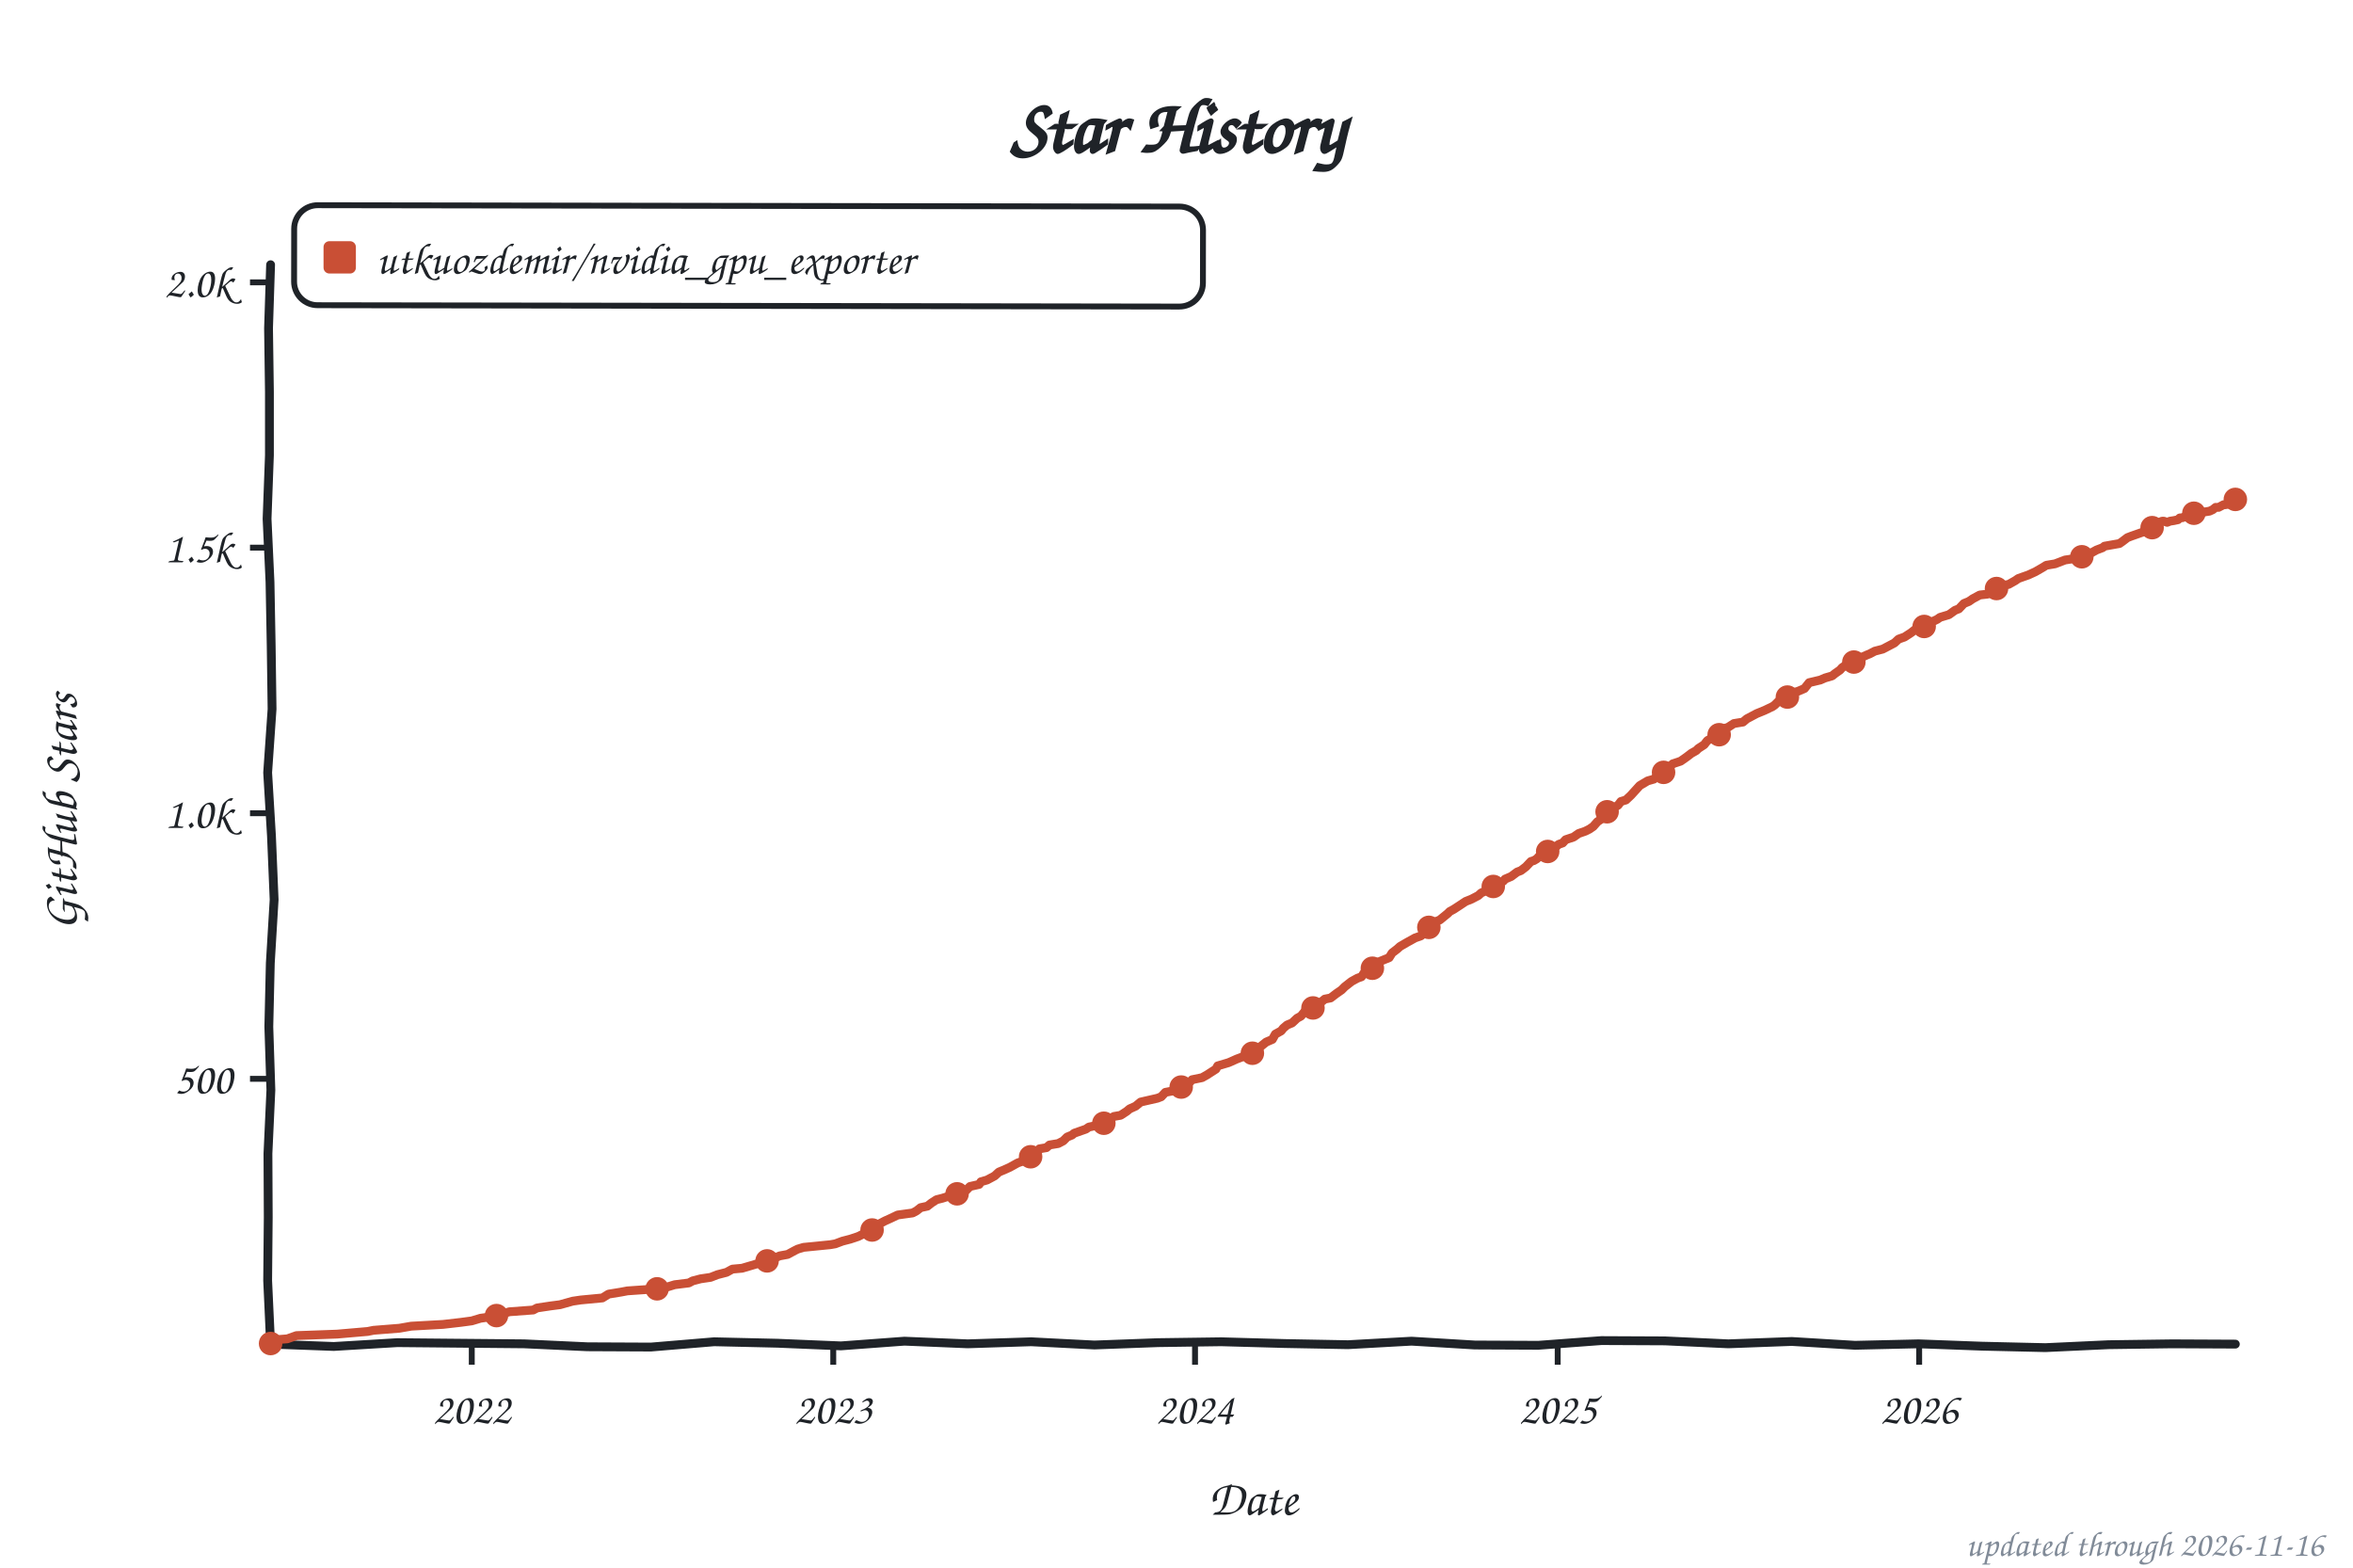
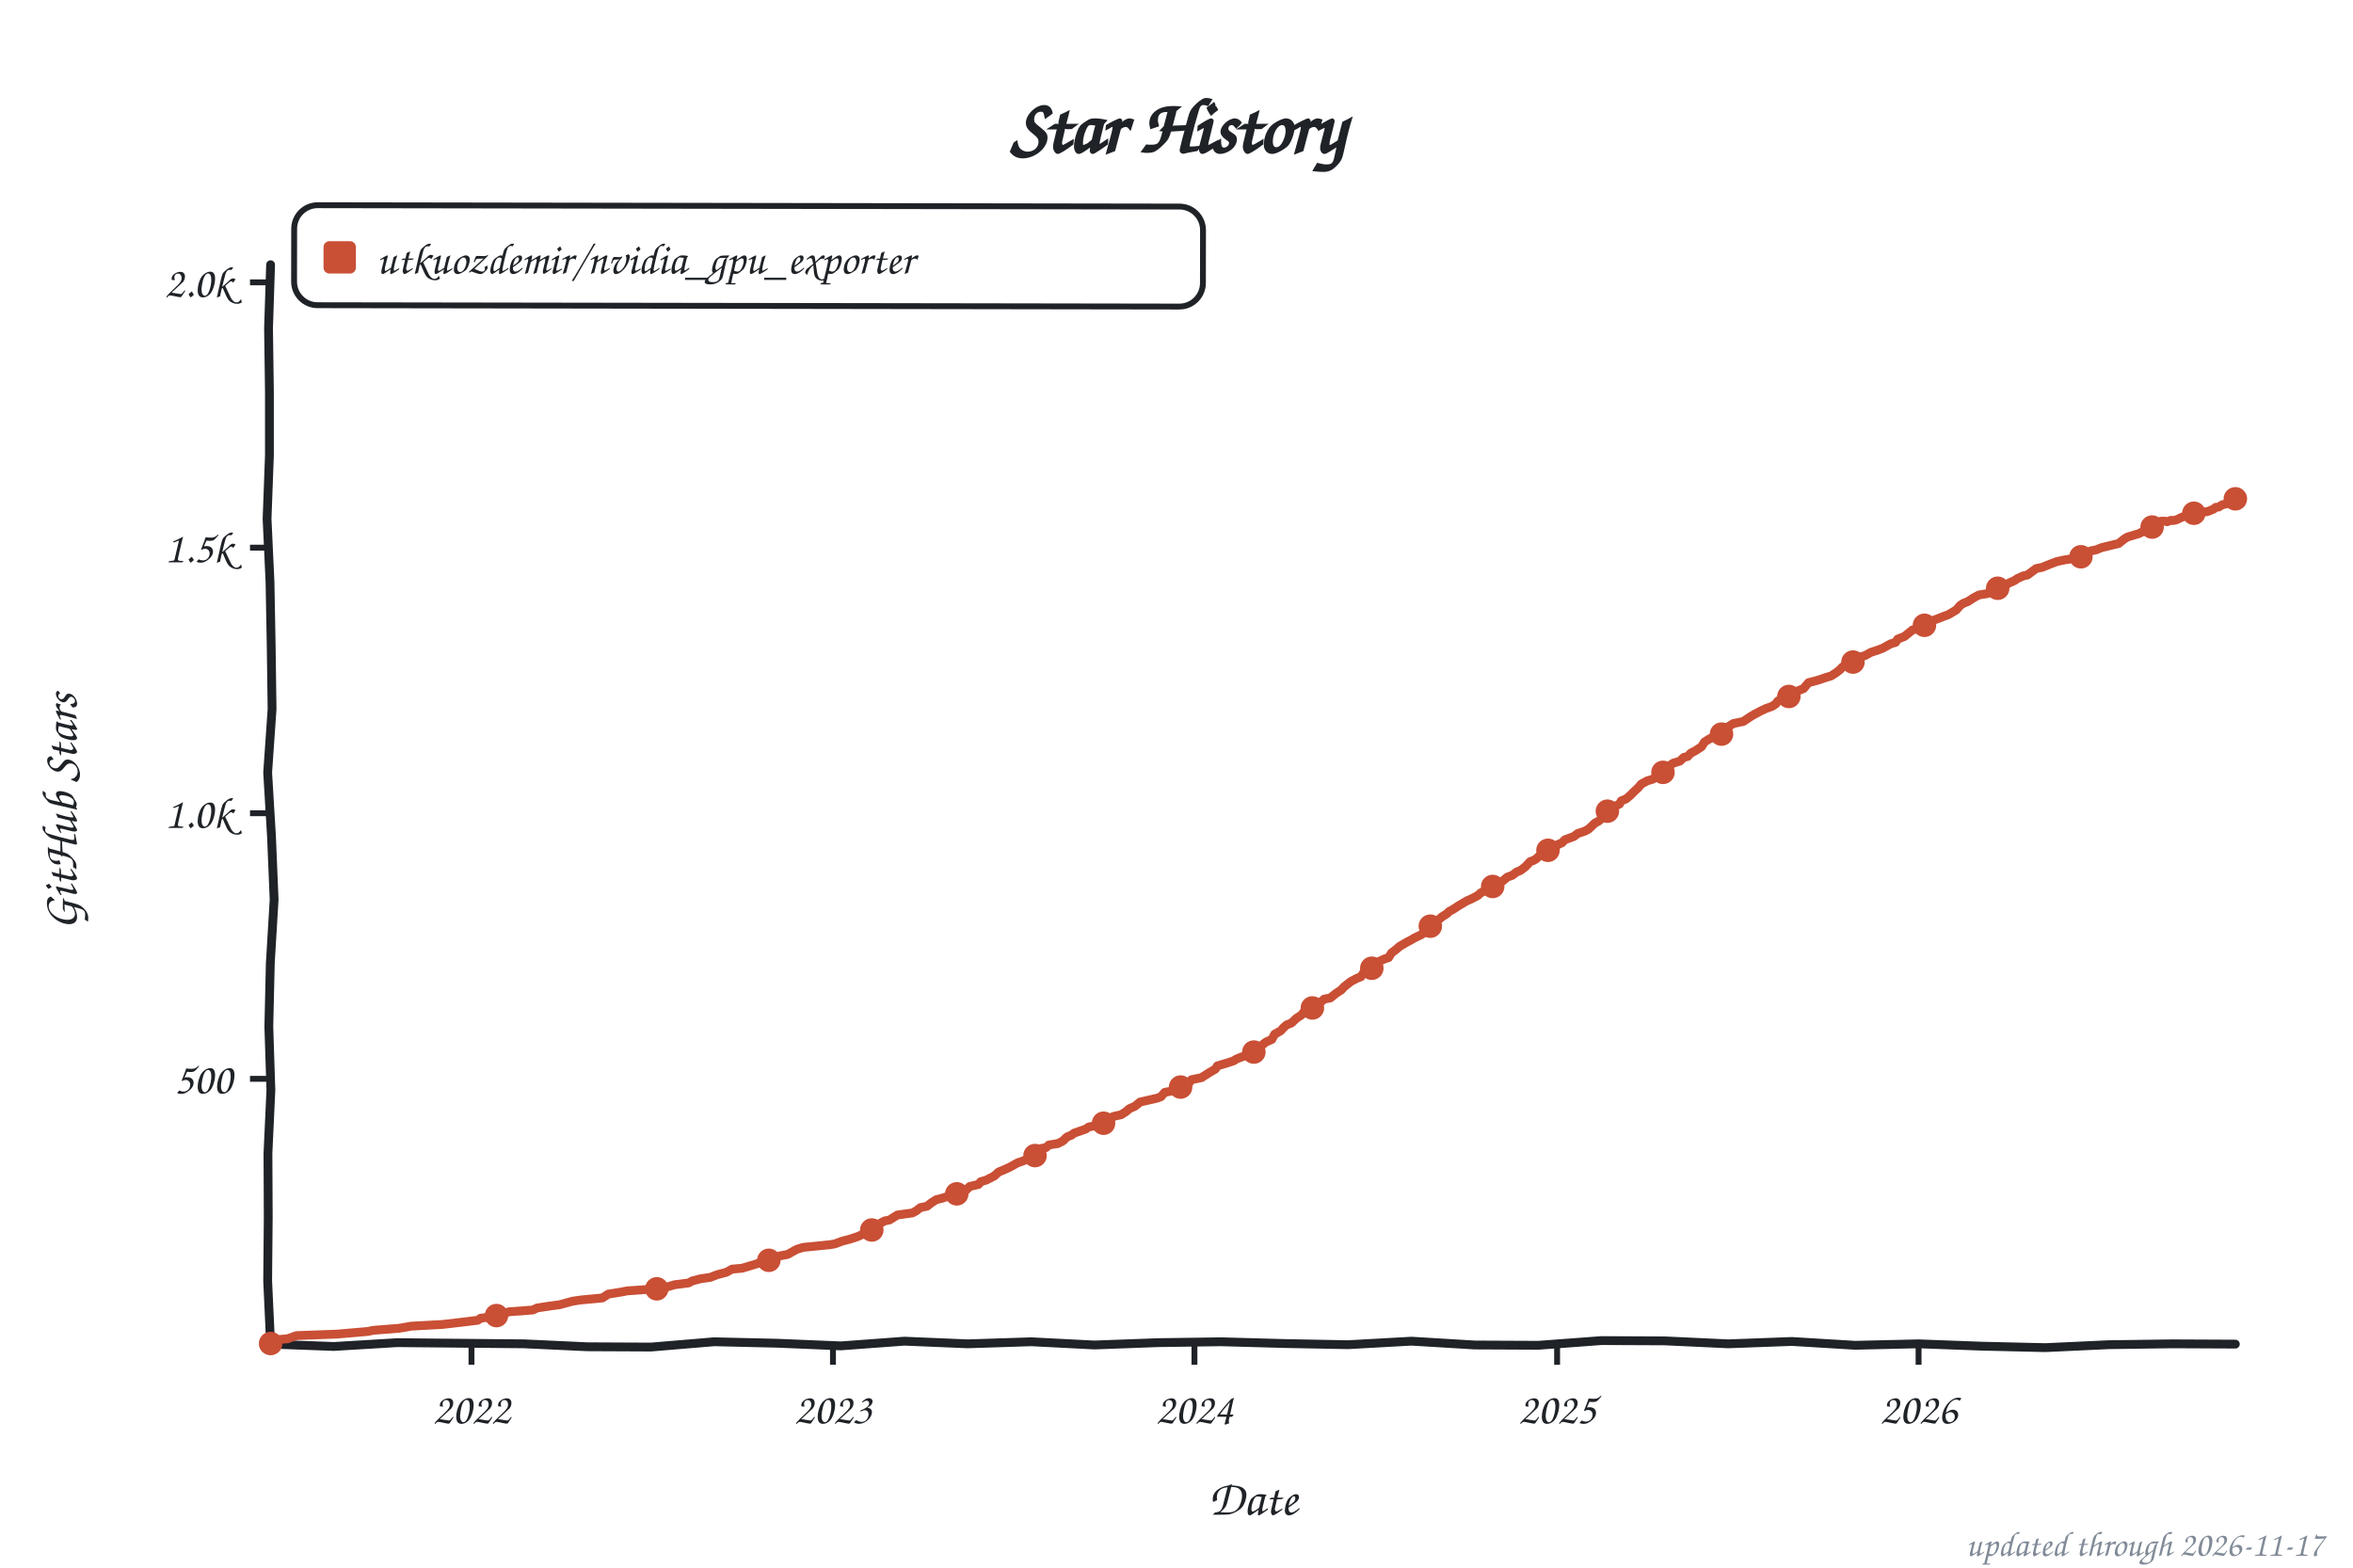
<svg xmlns="http://www.w3.org/2000/svg" width="800" height="533" viewBox="0 0 800 533" role="img" aria-label="Star history of utkuozdemir/nvidia_gpu_exporter">
  <style>text{font-family:"Comic Sans MS","Chalkboard SE","Comic Neue","Marker Felt",cursive}</style>
  <text x="400" y="52" font-size="26" font-weight="bold" text-anchor="middle" fill="#1f2328">Star History</text>
  <rect x="100" y="70" width="309" height="34" rx="8" fill="none" stroke="#1f2328" stroke-width="2" transform="rotate(0.09 254 87)" />
  <rect x="110" y="82" width="11" height="11" rx="2" fill="#c94f35" />
  <text x="128" y="93" font-size="15" fill="#1f2328" textLength="270" lengthAdjust="spacingAndGlyphs">utkuozdemir/nvidia_gpu_exporter</text>
  <line x1="85" y1="366.8" x2="92" y2="366.8" stroke="#1f2328" stroke-width="2" />
  <text x="79" y="371.8" font-size="15" text-anchor="end" fill="#1f2328">500</text>
  <line x1="85" y1="276.5" x2="92" y2="276.5" stroke="#1f2328" stroke-width="2" />
  <text x="79" y="281.5" font-size="15" text-anchor="end" fill="#1f2328">1.0k</text>
  <line x1="85" y1="186.2" x2="92" y2="186.2" stroke="#1f2328" stroke-width="2" />
  <text x="79" y="191.2" font-size="15" text-anchor="end" fill="#1f2328">1.5k</text>
  <line x1="85" y1="96.0" x2="92" y2="96.0" stroke="#1f2328" stroke-width="2" />
  <text x="79" y="101.0" font-size="15" text-anchor="end" fill="#1f2328">2.0k</text>
-   <line x1="160.4" y1="457" x2="160.4" y2="464" stroke="#1f2328" stroke-width="2" />
-   <text x="160.4" y="484" font-size="15" text-anchor="middle" fill="#1f2328">2022</text>
-   <line x1="283.3" y1="457" x2="283.3" y2="464" stroke="#1f2328" stroke-width="2" />
-   <text x="283.3" y="484" font-size="15" text-anchor="middle" fill="#1f2328">2023</text>
-   <line x1="406.3" y1="457" x2="406.3" y2="464" stroke="#1f2328" stroke-width="2" />
-   <text x="406.3" y="484" font-size="15" text-anchor="middle" fill="#1f2328">2024</text>
-   <line x1="529.6" y1="457" x2="529.6" y2="464" stroke="#1f2328" stroke-width="2" />
-   <text x="529.6" y="484" font-size="15" text-anchor="middle" fill="#1f2328">2025</text>
-   <line x1="652.5" y1="457" x2="652.5" y2="464" stroke="#1f2328" stroke-width="2" />
-   <text x="652.5" y="484" font-size="15" text-anchor="middle" fill="#1f2328">2026</text>
+   <line x1="160.3" y1="457" x2="160.3" y2="464" stroke="#1f2328" stroke-width="2" />
+   <text x="160.3" y="484" font-size="15" text-anchor="middle" fill="#1f2328">2022</text>
+   <line x1="283.2" y1="457" x2="283.2" y2="464" stroke="#1f2328" stroke-width="2" />
+   <text x="283.2" y="484" font-size="15" text-anchor="middle" fill="#1f2328">2023</text>
+   <line x1="406.1" y1="457" x2="406.1" y2="464" stroke="#1f2328" stroke-width="2" />
+   <text x="406.1" y="484" font-size="15" text-anchor="middle" fill="#1f2328">2024</text>
+   <line x1="529.4" y1="457" x2="529.4" y2="464" stroke="#1f2328" stroke-width="2" />
+   <text x="529.4" y="484" font-size="15" text-anchor="middle" fill="#1f2328">2025</text>
+   <line x1="652.3" y1="457" x2="652.3" y2="464" stroke="#1f2328" stroke-width="2" />
+   <text x="652.3" y="484" font-size="15" text-anchor="middle" fill="#1f2328">2026</text>
  <text x="426" y="515" font-size="17" text-anchor="middle" fill="#1f2328">Date</text>
  <text x="26" y="276" font-size="17" text-anchor="middle" fill="#1f2328" transform="rotate(-90 26 276)">GitHub Stars</text>
  <path d="M 92.0,90.0 L 91.3,111.6 L 91.6,133.2 L 91.6,154.8 L 90.8,176.4 L 91.8,197.9 L 92.2,219.5 L 92.5,241.1 L 91.0,262.7 L 92.3,284.3 L 93.2,305.9 L 91.9,327.5 L 91.4,349.1 L 92.1,370.6 L 91.1,392.2 L 91.2,413.8 L 91.0,435.4 L 92.0,457.0 L 113.5,457.8 L 135.1,456.5 L 156.6,456.7 L 178.2,456.9 L 199.7,457.9 L 221.3,458.0 L 242.8,456.2 L 264.4,456.7 L 285.9,457.6 L 307.5,456.0 L 329.0,456.9 L 350.6,456.2 L 372.1,457.3 L 393.7,456.5 L 415.2,456.2 L 436.8,456.8 L 458.3,457.2 L 479.9,456.0 L 501.4,457.3 L 523.0,457.4 L 544.5,455.8 L 566.1,455.9 L 587.6,456.9 L 609.2,456.1 L 630.7,457.4 L 652.3,456.9 L 673.8,457.7 L 695.4,458.2 L 716.9,457.2 L 738.5,456.9 L 760.0,457.0" fill="none" stroke="#1f2328" stroke-width="3" stroke-linecap="round" stroke-linejoin="round" />
-   <path d="M 92.0,456.8 L 92.7,455.6 L 97.7,455.2 L 100.8,454.1 L 114.6,453.6 L 125.0,452.7 L 127.0,452.3 L 135.8,451.6 L 139.8,450.9 L 150.6,450.3 L 156.7,449.6 L 160.4,449.1 L 163.4,448.2 L 167.8,447.6 L 171.5,446.5 L 173.2,446.0 L 181.3,445.4 L 182.6,444.7 L 187.3,444.0 L 190.4,443.6 L 194.7,442.4 L 197.4,442.0 L 204.8,441.3 L 206.9,440.0 L 211.2,439.3 L 213.3,438.9 L 223.4,438.2 L 227.1,437.5 L 229.4,436.8 L 234.2,436.2 L 235.5,435.5 L 238.2,434.8 L 241.6,434.3 L 243.9,433.4 L 247.0,432.6 L 249.0,431.5 L 252.3,431.2 L 257.4,429.7 L 259.1,429.0 L 263.1,427.8 L 265.1,427.0 L 267.8,426.5 L 270.2,425.2 L 271.2,424.7 L 273.2,424.1 L 282.3,423.2 L 284.0,422.9 L 286.4,422.0 L 289.1,421.3 L 291.8,420.4 L 293.4,419.6 L 295.1,419.1 L 297.8,416.6 L 299.2,416.0 L 300.9,415.1 L 302.9,414.2 L 305.2,413.1 L 310.3,412.4 L 311.6,411.7 L 313.0,410.6 L 315.3,410.1 L 316.7,409.0 L 318.4,407.9 L 320.4,407.4 L 323.8,406.3 L 326.8,405.4 L 328.5,404.7 L 329.8,403.4 L 332.9,402.7 L 333.5,401.8 L 335.6,401.2 L 338.2,399.8 L 339.6,398.5 L 341.3,397.8 L 343.3,396.9 L 346.0,395.4 L 348.0,394.7 L 352.1,392.9 L 353.4,390.6 L 355.8,390.2 L 356.8,389.3 L 359.8,388.8 L 361.5,387.9 L 362.8,386.6 L 364.5,385.9 L 365.2,385.3 L 367.2,384.6 L 369.2,383.9 L 370.2,383.2 L 373.6,382.5 L 376.0,381.7 L 377.3,380.6 L 378.7,379.6 L 381.0,379.2 L 383.0,377.9 L 384.1,377.0 L 386.1,376.1 L 387.8,374.7 L 393.5,373.4 L 394.8,372.9 L 396.2,371.4 L 399.9,370.7 L 400.9,370.0 L 402.6,369.1 L 403.9,368.6 L 405.3,367.1 L 408.7,366.4 L 410.3,365.5 L 413.4,363.5 L 414.0,362.4 L 417.7,361.3 L 418.4,361.0 L 420.4,360.1 L 422.5,359.3 L 424.8,358.6 L 426.5,357.7 L 427.9,356.8 L 428.5,355.9 L 430.5,354.3 L 432.6,353.4 L 433.6,351.6 L 435.6,350.5 L 436.3,349.6 L 437.6,348.5 L 439.3,347.8 L 441.0,346.2 L 442.3,345.5 L 443.7,343.8 L 446.4,342.7 L 447.7,341.7 L 448.7,341.1 L 450.4,339.7 L 452.4,339.3 L 454.5,337.7 L 456.1,336.6 L 457.2,335.5 L 459.5,333.7 L 461.5,332.6 L 462.9,332.1 L 463.9,330.6 L 465.6,329.9 L 466.9,329.0 L 467.9,327.4 L 469.6,326.7 L 472.3,325.6 L 473.3,324.0 L 475.0,322.7 L 476.0,321.8 L 478.4,320.4 L 480.4,319.3 L 481.1,318.9 L 483.1,318.2 L 484.4,317.1 L 485.5,315.5 L 486.8,314.6 L 487.8,313.5 L 489.5,312.8 L 492.2,310.6 L 492.9,309.9 L 494.2,309.2 L 496.2,307.9 L 498.3,306.5 L 500.3,305.7 L 502.6,304.5 L 503.6,303.6 L 506.0,302.5 L 507.4,301.8 L 509.4,300.5 L 511.1,299.6 L 511.7,298.9 L 513.8,298.0 L 515.8,296.5 L 517.1,296.0 L 518.8,294.7 L 520.5,292.9 L 521.5,292.6 L 522.5,292.0 L 523.5,290.9 L 524.5,290.2 L 526.6,289.1 L 528.2,288.6 L 529.9,287.1 L 531.3,286.6 L 532.3,285.5 L 535.0,284.6 L 536.7,283.4 L 539.0,282.6 L 540.4,281.9 L 541.7,281.0 L 543.1,279.4 L 544.7,278.3 L 546.1,276.3 L 547.1,275.4 L 547.8,275.1 L 550.1,273.8 L 551.1,272.5 L 552.8,272.0 L 554.5,270.4 L 555.5,269.3 L 556.5,268.2 L 557.5,267.1 L 560.2,265.5 L 562.3,264.9 L 563.6,263.7 L 565.6,262.6 L 566.6,261.5 L 567.7,260.8 L 568.7,259.7 L 571.4,258.8 L 572.4,258.1 L 573.4,257.4 L 575.1,256.1 L 576.7,255.2 L 577.4,254.5 L 579.4,253.2 L 580.5,251.8 L 583.5,250.1 L 585.5,249.6 L 586.5,247.6 L 587.5,247.3 L 589.5,246.0 L 592.6,245.5 L 593.9,244.4 L 597.3,242.6 L 598.3,242.2 L 600.0,241.5 L 602.7,240.2 L 603.4,239.7 L 604.7,238.4 L 605.4,238.1 L 608.4,236.8 L 609.8,235.5 L 611.4,235.0 L 613.5,234.1 L 615.1,232.1 L 616.8,231.7 L 618.9,231.2 L 620.5,230.5 L 622.9,229.8 L 623.9,229.0 L 625.6,227.8 L 626.3,227.0 L 629.0,225.2 L 631.0,224.9 L 632.7,223.6 L 634.7,222.7 L 635.7,222.3 L 637.4,221.4 L 640.1,220.7 L 642.4,219.5 L 644.1,218.6 L 645.5,217.3 L 647.5,216.6 L 649.8,215.1 L 651.2,214.0 L 653.9,213.5 L 655.6,211.7 L 657.3,211.2 L 658.6,210.6 L 659.6,209.9 L 662.6,209.0 L 664.7,207.5 L 666.0,207.0 L 667.7,205.2 L 669.4,204.5 L 670.7,203.6 L 673.1,202.3 L 675.8,202.0 L 679.5,200.0 L 680.2,199.2 L 682.9,198.7 L 685.2,197.4 L 686.2,196.7 L 687.6,196.2 L 689.6,195.5 L 692.0,194.4 L 694.6,192.9 L 695.7,192.2 L 698.7,191.7 L 702.1,190.4 L 705.4,189.9 L 707.8,189.3 L 710.8,188.1 L 712.8,187.0 L 714.9,186.2 L 715.5,185.7 L 720.6,184.8 L 721.6,184.1 L 723.3,182.8 L 724.6,182.3 L 728.3,181.0 L 729.0,180.8 L 730.0,180.7 L 731.4,179.6 L 732.4,179.0 L 733.4,177.9 L 735.1,177.2 L 735.7,177.2 L 736.8,177.6 L 737.8,177.2 L 739.1,177.0 L 740.5,176.7 L 741.1,176.1 L 742.1,176.0 L 743.8,175.2 L 744.5,175.2 L 745.9,174.5 L 746.9,174.5 L 747.9,174.9 L 748.9,174.2 L 749.9,174.0 L 751.2,173.8 L 752.3,173.3 L 753.3,172.5 L 754.3,172.5 L 756.0,171.6 L 756.6,171.6 L 757.6,171.4 L 758.7,170.5 L 760.0,169.8" fill="none" stroke="#c94f35" stroke-width="3" stroke-linecap="round" stroke-linejoin="round" />
+   <path d="M 92.0,456.8 L 92.7,455.6 L 97.7,455.2 L 100.8,454.1 L 114.6,453.6 L 125.0,452.7 L 127.0,452.3 L 135.8,451.6 L 139.8,450.9 L 150.6,450.3 L 156.6,449.6 L 162.4,448.9 L 163.4,448.2 L 167.8,447.6 L 171.5,446.5 L 173.1,446.0 L 181.2,445.4 L 182.6,444.7 L 187.3,444.0 L 190.3,443.6 L 194.7,442.4 L 197.4,442.0 L 204.8,441.3 L 206.8,440.0 L 211.2,439.3 L 213.2,438.9 L 223.3,438.2 L 227.0,437.5 L 229.4,436.8 L 234.1,436.2 L 235.4,435.5 L 238.1,434.8 L 241.5,434.3 L 243.8,433.4 L 246.9,432.6 L 248.9,431.5 L 252.3,431.2 L 257.3,429.7 L 259.0,429.0 L 263.0,427.8 L 265.1,427.0 L 267.8,426.5 L 270.1,425.2 L 271.1,424.7 L 273.1,424.1 L 282.2,423.2 L 283.9,422.9 L 286.3,422.0 L 289.0,421.3 L 291.7,420.4 L 293.0,419.8 L 295.0,419.1 L 297.7,416.6 L 299.1,416.0 L 300.8,415.1 L 302.4,414.8 L 305.1,413.1 L 310.2,412.4 L 311.5,411.7 L 312.9,410.6 L 315.2,410.1 L 316.6,409.0 L 318.3,407.9 L 320.3,407.4 L 323.6,406.3 L 326.7,405.4 L 328.4,404.7 L 329.7,403.4 L 332.7,402.7 L 333.4,401.8 L 335.4,401.2 L 338.1,399.8 L 339.5,398.5 L 341.2,397.8 L 343.2,396.9 L 345.9,395.4 L 347.9,394.7 L 351.9,392.9 L 353.3,390.6 L 355.6,390.2 L 356.6,389.3 L 359.7,388.8 L 361.4,387.9 L 362.7,386.6 L 364.4,385.9 L 365.1,385.3 L 367.1,384.6 L 369.1,383.9 L 370.1,383.2 L 373.5,382.5 L 375.8,381.7 L 377.2,380.6 L 378.5,379.6 L 381.2,379.0 L 382.9,377.9 L 383.9,377.0 L 385.9,376.1 L 387.6,374.7 L 393.3,373.4 L 394.7,372.9 L 396.0,371.4 L 399.7,370.7 L 400.7,370.0 L 402.4,369.1 L 404.1,368.4 L 405.1,367.1 L 408.5,366.4 L 410.8,364.9 L 413.2,363.5 L 413.9,362.4 L 417.6,361.3 L 419.6,360.6 L 420.3,360.1 L 422.3,359.3 L 424.7,358.6 L 425.7,358.1 L 427.7,356.8 L 428.4,355.9 L 430.4,354.3 L 432.4,353.4 L 433.4,351.6 L 435.4,350.5 L 436.4,349.4 L 437.4,348.5 L 439.1,347.8 L 440.8,346.2 L 442.5,345.1 L 443.5,343.8 L 446.2,342.7 L 447.5,341.7 L 448.6,341.1 L 450.2,339.7 L 452.3,339.3 L 454.3,337.7 L 456.0,336.6 L 457.0,335.5 L 459.3,333.7 L 461.4,332.6 L 462.7,332.1 L 463.7,330.6 L 465.7,329.6 L 466.7,329.0 L 467.8,327.4 L 470.8,326.0 L 472.1,325.6 L 473.1,324.0 L 474.8,322.7 L 475.8,321.8 L 478.2,320.4 L 479.9,319.5 L 480.9,318.9 L 483.2,317.8 L 484.2,317.1 L 485.3,315.5 L 486.6,314.6 L 488.6,313.1 L 490.3,311.7 L 492.0,310.6 L 492.7,309.9 L 494.0,309.2 L 496.0,307.9 L 498.7,306.3 L 500.1,305.7 L 502.4,304.5 L 503.4,303.6 L 506.5,302.0 L 507.8,301.2 L 509.2,300.5 L 510.8,299.6 L 512.5,298.2 L 514.2,297.6 L 515.6,296.5 L 516.9,296.0 L 518.6,294.7 L 520.3,292.9 L 521.3,292.6 L 522.3,292.0 L 524.0,290.4 L 525.7,289.9 L 526.3,289.1 L 528.7,288.2 L 529.7,287.1 L 531.0,286.6 L 532.1,285.5 L 535.1,284.4 L 536.4,283.4 L 538.8,282.6 L 540.1,281.9 L 542.2,279.9 L 543.5,279.2 L 544.5,278.3 L 545.9,276.3 L 546.9,275.4 L 548.2,274.5 L 550.6,273.4 L 551.2,272.3 L 552.9,271.6 L 554.3,270.4 L 555.6,269.1 L 557.0,267.8 L 558.0,266.6 L 560.0,265.5 L 562.0,264.9 L 563.4,263.7 L 565.4,262.6 L 566.4,261.5 L 567.7,260.3 L 568.8,259.5 L 571.1,258.8 L 572.5,257.5 L 573.8,257.2 L 574.8,256.1 L 576.5,255.2 L 578.5,253.9 L 579.5,252.3 L 580.9,251.4 L 583.6,250.0 L 585.3,249.6 L 586.3,247.6 L 587.6,247.1 L 589.3,246.0 L 592.7,245.3 L 595.4,243.5 L 597.0,242.6 L 598.7,241.7 L 600.4,240.9 L 602.4,240.2 L 603.8,239.3 L 604.4,238.4 L 605.8,237.5 L 608.2,236.8 L 609.5,235.5 L 611.5,234.8 L 613.2,234.1 L 614.9,232.1 L 617.6,231.4 L 618.9,231.0 L 620.3,230.5 L 622.6,229.8 L 624.3,228.7 L 625.7,227.6 L 626.3,226.9 L 628.7,225.2 L 631.7,224.5 L 632.7,223.3 L 634.1,222.9 L 636.1,221.8 L 638.8,220.9 L 640.1,220.4 L 642.8,218.9 L 644.5,218.4 L 645.2,217.3 L 647.5,216.4 L 650.2,214.2 L 652.3,213.7 L 653.9,213.0 L 655.3,211.7 L 657.6,210.8 L 658.7,210.4 L 661.0,209.5 L 662.4,209.0 L 665.1,207.4 L 666.4,205.9 L 667.4,205.2 L 669.1,204.5 L 671.1,203.2 L 672.8,202.3 L 675.8,201.8 L 679.2,200.0 L 681.9,198.9 L 682.9,198.3 L 684.9,197.4 L 685.9,196.7 L 687.9,195.8 L 689.3,195.5 L 692.3,193.3 L 694.3,192.9 L 697.0,191.8 L 699.4,190.9 L 701.8,190.4 L 706.1,189.7 L 707.8,189.1 L 710.8,187.3 L 712.5,187.0 L 714.5,186.2 L 718.2,185.3 L 720.3,184.8 L 722.3,183.2 L 723.3,182.6 L 727.3,181.4 L 728.0,181.0 L 729.4,180.5 L 730.0,180.5 L 731.0,179.6 L 732.7,177.9 L 733.4,177.9 L 734.7,177.2 L 736.1,177.2 L 736.8,177.4 L 738.1,176.9 L 738.8,177.0 L 740.1,176.7 L 741.5,176.0 L 742.5,175.6 L 743.5,175.2 L 744.8,174.9 L 745.5,174.5 L 746.5,174.5 L 747.5,174.9 L 749.2,174.0 L 750.2,174.0 L 750.9,173.8 L 752.6,173.1 L 753.3,172.5 L 754.3,172.4 L 755.6,171.6 L 756.6,171.4 L 757.6,171.1 L 759.3,170.2 L 760.0,169.6" fill="none" stroke="#c94f35" stroke-width="3" stroke-linecap="round" stroke-linejoin="round" />
  <circle cx="92.0" cy="456.8" r="4" fill="#c94f35" />
  <circle cx="168.8" cy="447.3" r="4" fill="#c94f35" />
-   <circle cx="223.4" cy="438.2" r="4" fill="#c94f35" />
-   <circle cx="260.8" cy="428.7" r="4" fill="#c94f35" />
-   <circle cx="296.5" cy="418.2" r="4" fill="#c94f35" />
-   <circle cx="325.4" cy="405.9" r="4" fill="#c94f35" />
-   <circle cx="350.4" cy="393.3" r="4" fill="#c94f35" />
-   <circle cx="375.3" cy="381.9" r="4" fill="#c94f35" />
-   <circle cx="401.6" cy="369.6" r="4" fill="#c94f35" />
-   <circle cx="425.8" cy="358.1" r="4" fill="#c94f35" />
-   <circle cx="446.4" cy="342.7" r="4" fill="#c94f35" />
-   <circle cx="466.6" cy="329.2" r="4" fill="#c94f35" />
-   <circle cx="485.8" cy="315.3" r="4" fill="#c94f35" />
-   <circle cx="507.7" cy="301.4" r="4" fill="#c94f35" />
-   <circle cx="526.2" cy="289.5" r="4" fill="#c94f35" />
-   <circle cx="546.4" cy="276.0" r="4" fill="#c94f35" />
-   <circle cx="565.6" cy="262.6" r="4" fill="#c94f35" />
-   <circle cx="584.5" cy="249.8" r="4" fill="#c94f35" />
-   <circle cx="607.7" cy="237.0" r="4" fill="#c94f35" />
-   <circle cx="630.3" cy="225.1" r="4" fill="#c94f35" />
-   <circle cx="654.2" cy="213.0" r="4" fill="#c94f35" />
-   <circle cx="678.8" cy="200.1" r="4" fill="#c94f35" />
-   <circle cx="707.8" cy="189.3" r="4" fill="#c94f35" />
-   <circle cx="731.7" cy="179.4" r="4" fill="#c94f35" />
+   <circle cx="223.3" cy="438.2" r="4" fill="#c94f35" />
+   <circle cx="261.4" cy="428.5" r="4" fill="#c94f35" />
+   <circle cx="296.4" cy="418.2" r="4" fill="#c94f35" />
+   <circle cx="325.3" cy="405.9" r="4" fill="#c94f35" />
+   <circle cx="351.9" cy="392.9" r="4" fill="#c94f35" />
+   <circle cx="375.2" cy="381.9" r="4" fill="#c94f35" />
+   <circle cx="401.4" cy="369.6" r="4" fill="#c94f35" />
+   <circle cx="426.3" cy="357.7" r="4" fill="#c94f35" />
+   <circle cx="446.2" cy="342.7" r="4" fill="#c94f35" />
+   <circle cx="466.4" cy="329.2" r="4" fill="#c94f35" />
+   <circle cx="486.3" cy="314.9" r="4" fill="#c94f35" />
+   <circle cx="507.5" cy="301.4" r="4" fill="#c94f35" />
+   <circle cx="526.3" cy="289.1" r="4" fill="#c94f35" />
+   <circle cx="546.5" cy="275.8" r="4" fill="#c94f35" />
+   <circle cx="565.4" cy="262.6" r="4" fill="#c94f35" />
+   <circle cx="585.3" cy="249.6" r="4" fill="#c94f35" />
+   <circle cx="608.2" cy="236.8" r="4" fill="#c94f35" />
+   <circle cx="630.0" cy="225.1" r="4" fill="#c94f35" />
+   <circle cx="654.3" cy="212.6" r="4" fill="#c94f35" />
+   <circle cx="679.2" cy="200.0" r="4" fill="#c94f35" />
+   <circle cx="707.5" cy="189.3" r="4" fill="#c94f35" />
+   <circle cx="731.7" cy="179.2" r="4" fill="#c94f35" />
  <circle cx="745.9" cy="174.5" r="4" fill="#c94f35" />
-   <circle cx="760.0" cy="169.8" r="4" fill="#c94f35" />
-   <text x="790" y="529" font-size="12" text-anchor="end" fill="#818b98">updated through 2026-11-16</text>
+   <circle cx="760.0" cy="169.6" r="4" fill="#c94f35" />
+   <text x="790" y="529" font-size="12" text-anchor="end" fill="#818b98">updated through 2026-11-17</text>
</svg>
